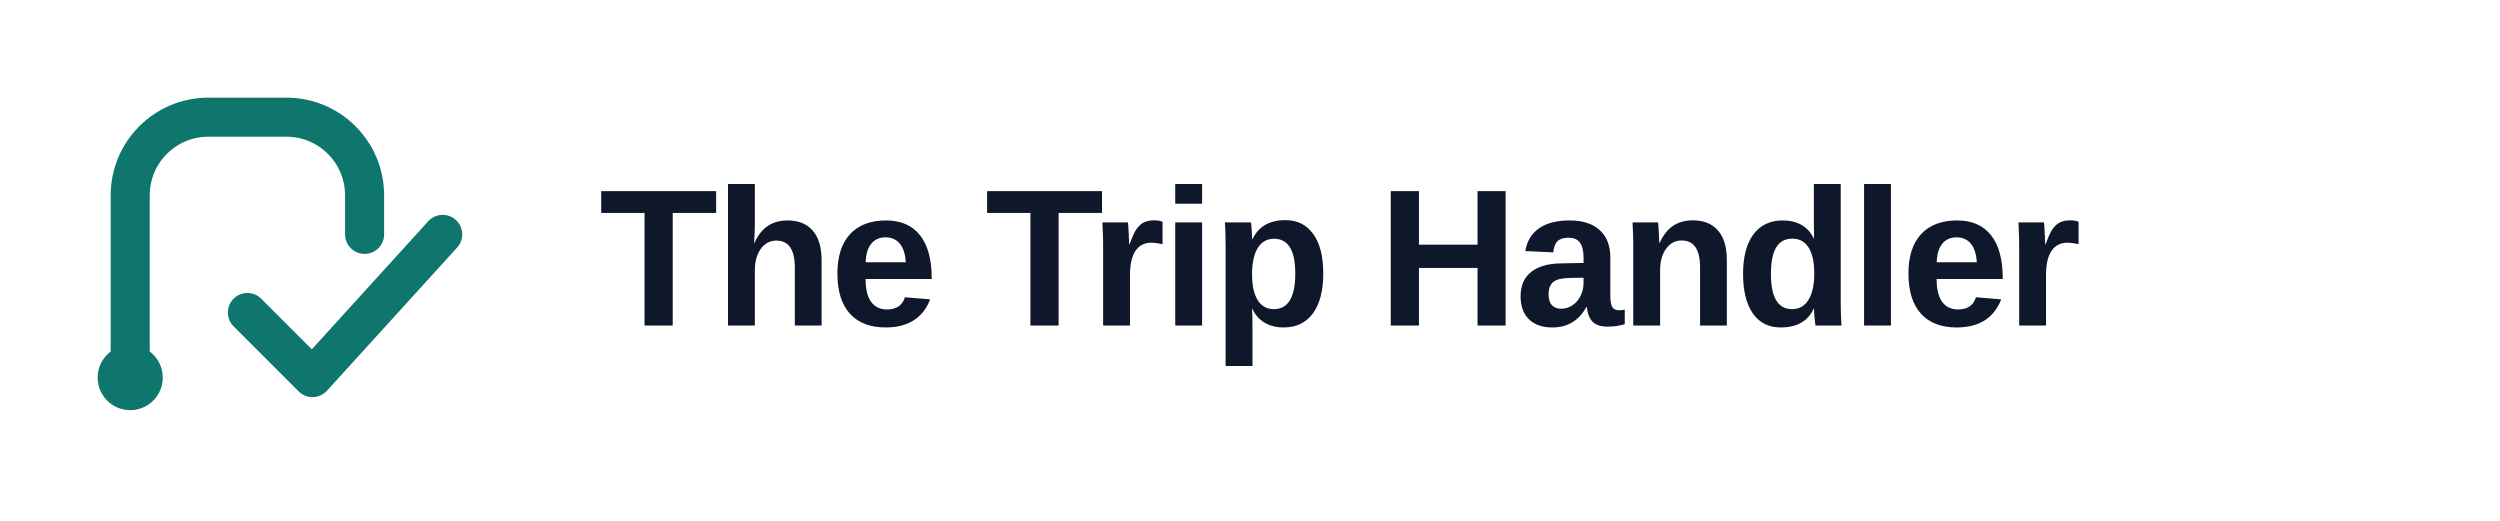
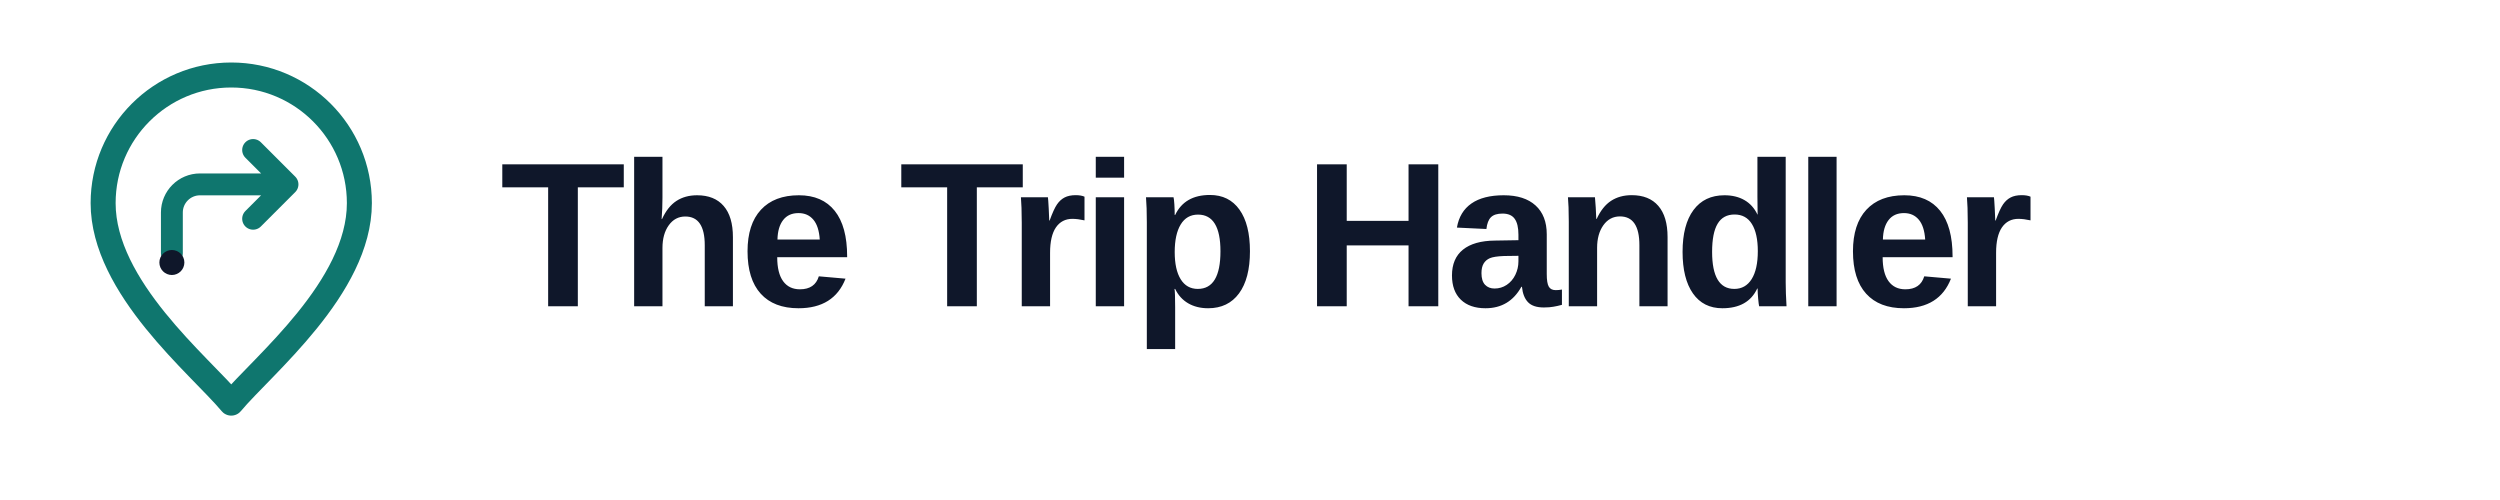
- <svg xmlns="http://www.w3.org/2000/svg" viewBox="0 0 384 80" fill="none">
-   <path d="M20 58V30a12 12 0 0 1 12-12h12a12 12 0 0 1 12 12v6" stroke="#0f766e" stroke-width="6" stroke-linecap="round" stroke-linejoin="round" />
-   <circle cx="20" cy="58" r="5" fill="#0f766e" />
-   <path d="m38 48 10 10 20-22" stroke="#0f766e" stroke-width="6" stroke-linecap="round" stroke-linejoin="round" />
-   <text x="92" y="50" fill="#0F172A" font-family="'Helvetica Neue', Arial, sans-serif" font-size="30" font-weight="600" letter-spacing="-0.6">The Trip Handler</text>
+ <svg xmlns="http://www.w3.org/2000/svg" viewBox="0 0 800 160" fill="none">
+   <g transform="translate(10 16)">
+     <path d="M64 113C54 101 23 76 23 49a41 41 0 0 1 82 0c0 27-31 52-41 64Z" stroke="#0F766E" stroke-width="8" stroke-linejoin="round" />
+     <path d="M45 65V52a9 9 0 0 1 9-9h28m-11-11 11 11-11 11" stroke="#0F766E" stroke-width="7" stroke-linecap="round" stroke-linejoin="round" />
+     <circle cx="45" cy="68" r="4" fill="#0F172A" />
+   </g>
+   <text x="160" y="98" fill="#0F172A" font-family="'Helvetica Neue', Arial, sans-serif" font-size="66" font-weight="600" letter-spacing="-2">The Trip Handler</text>
</svg>
